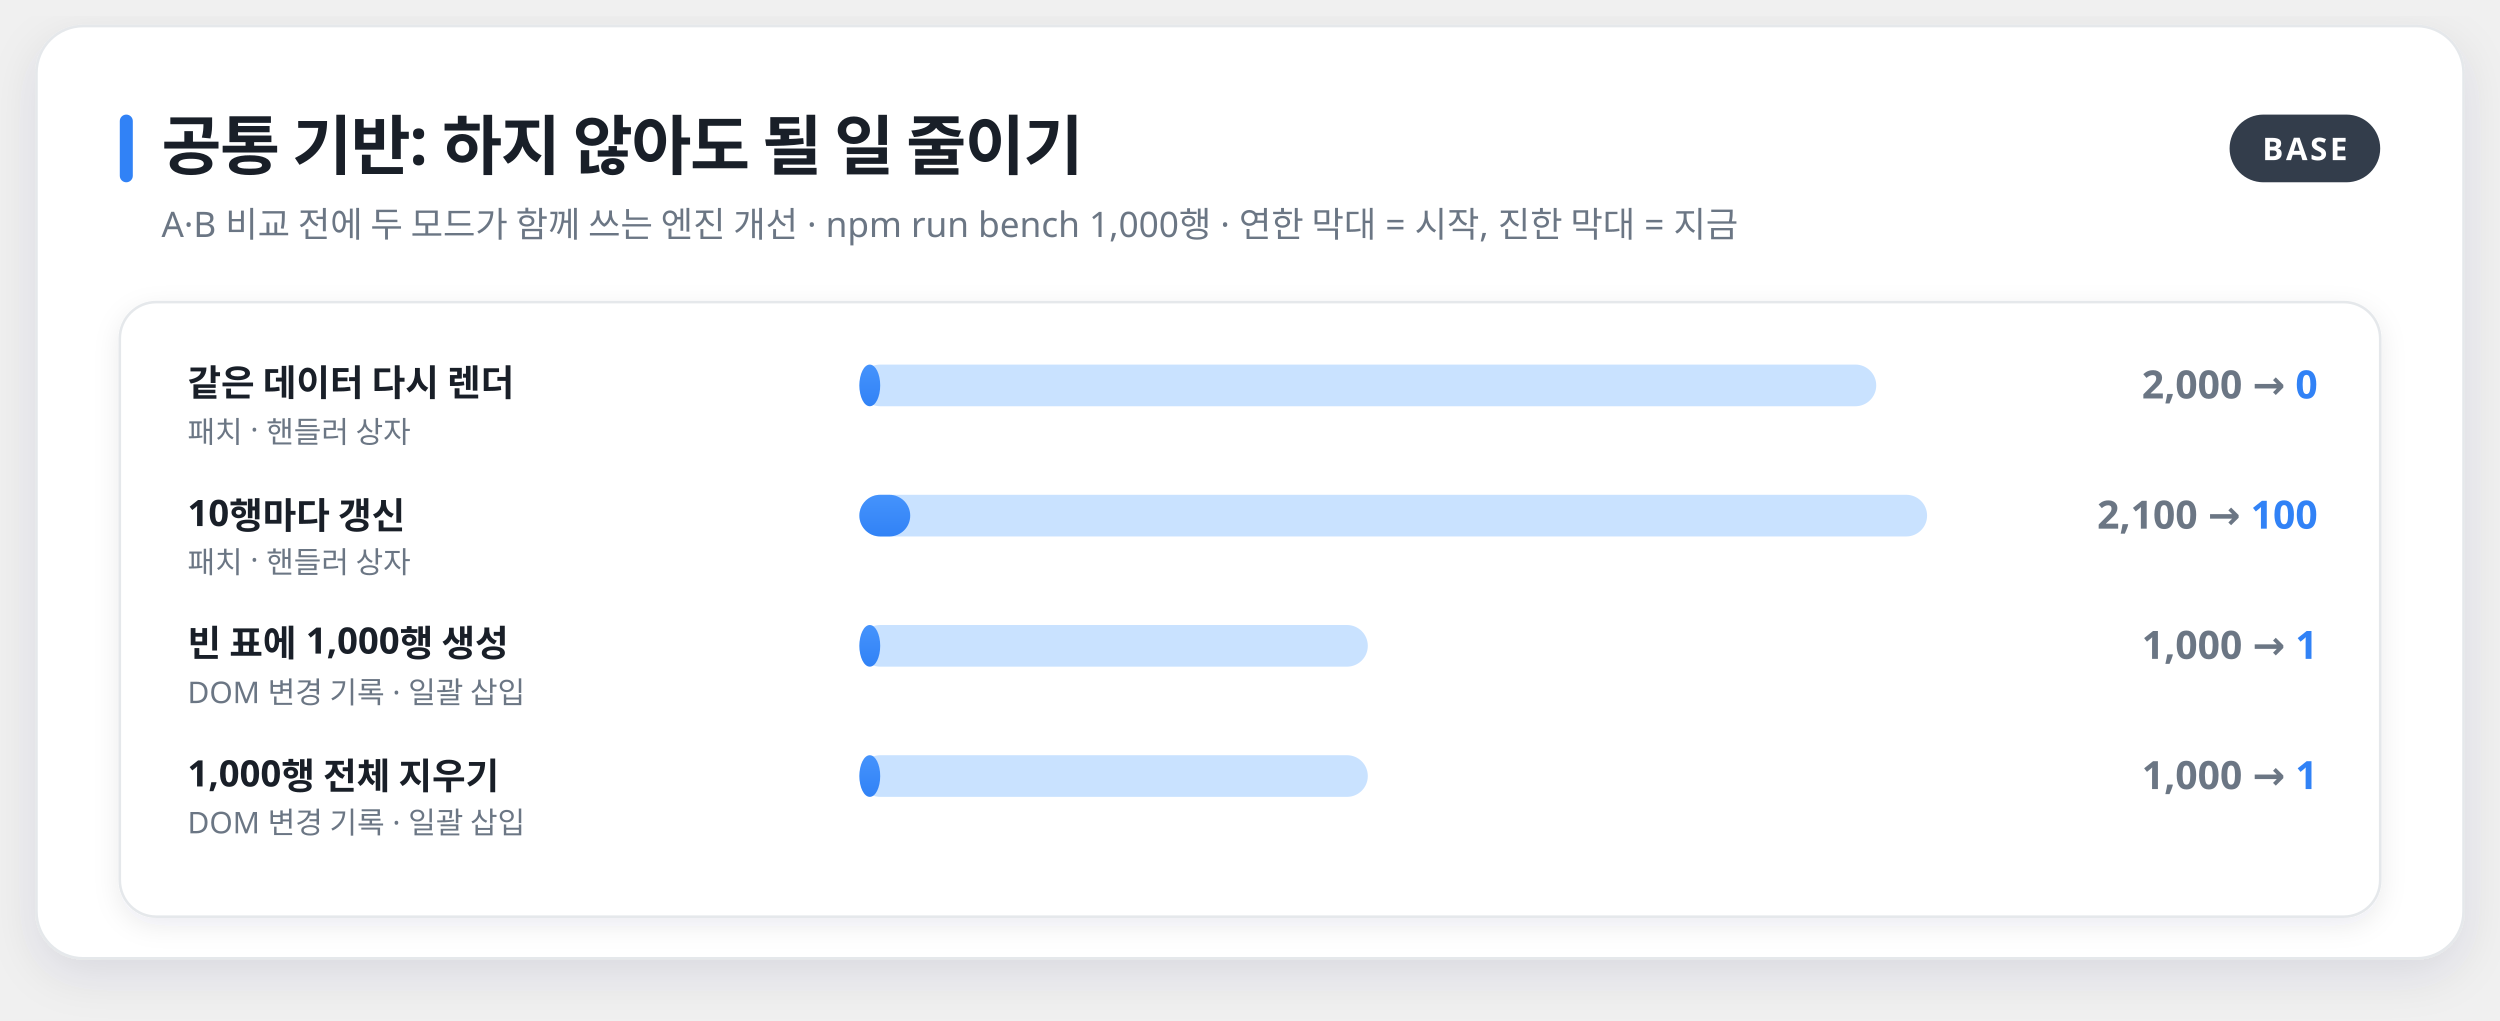
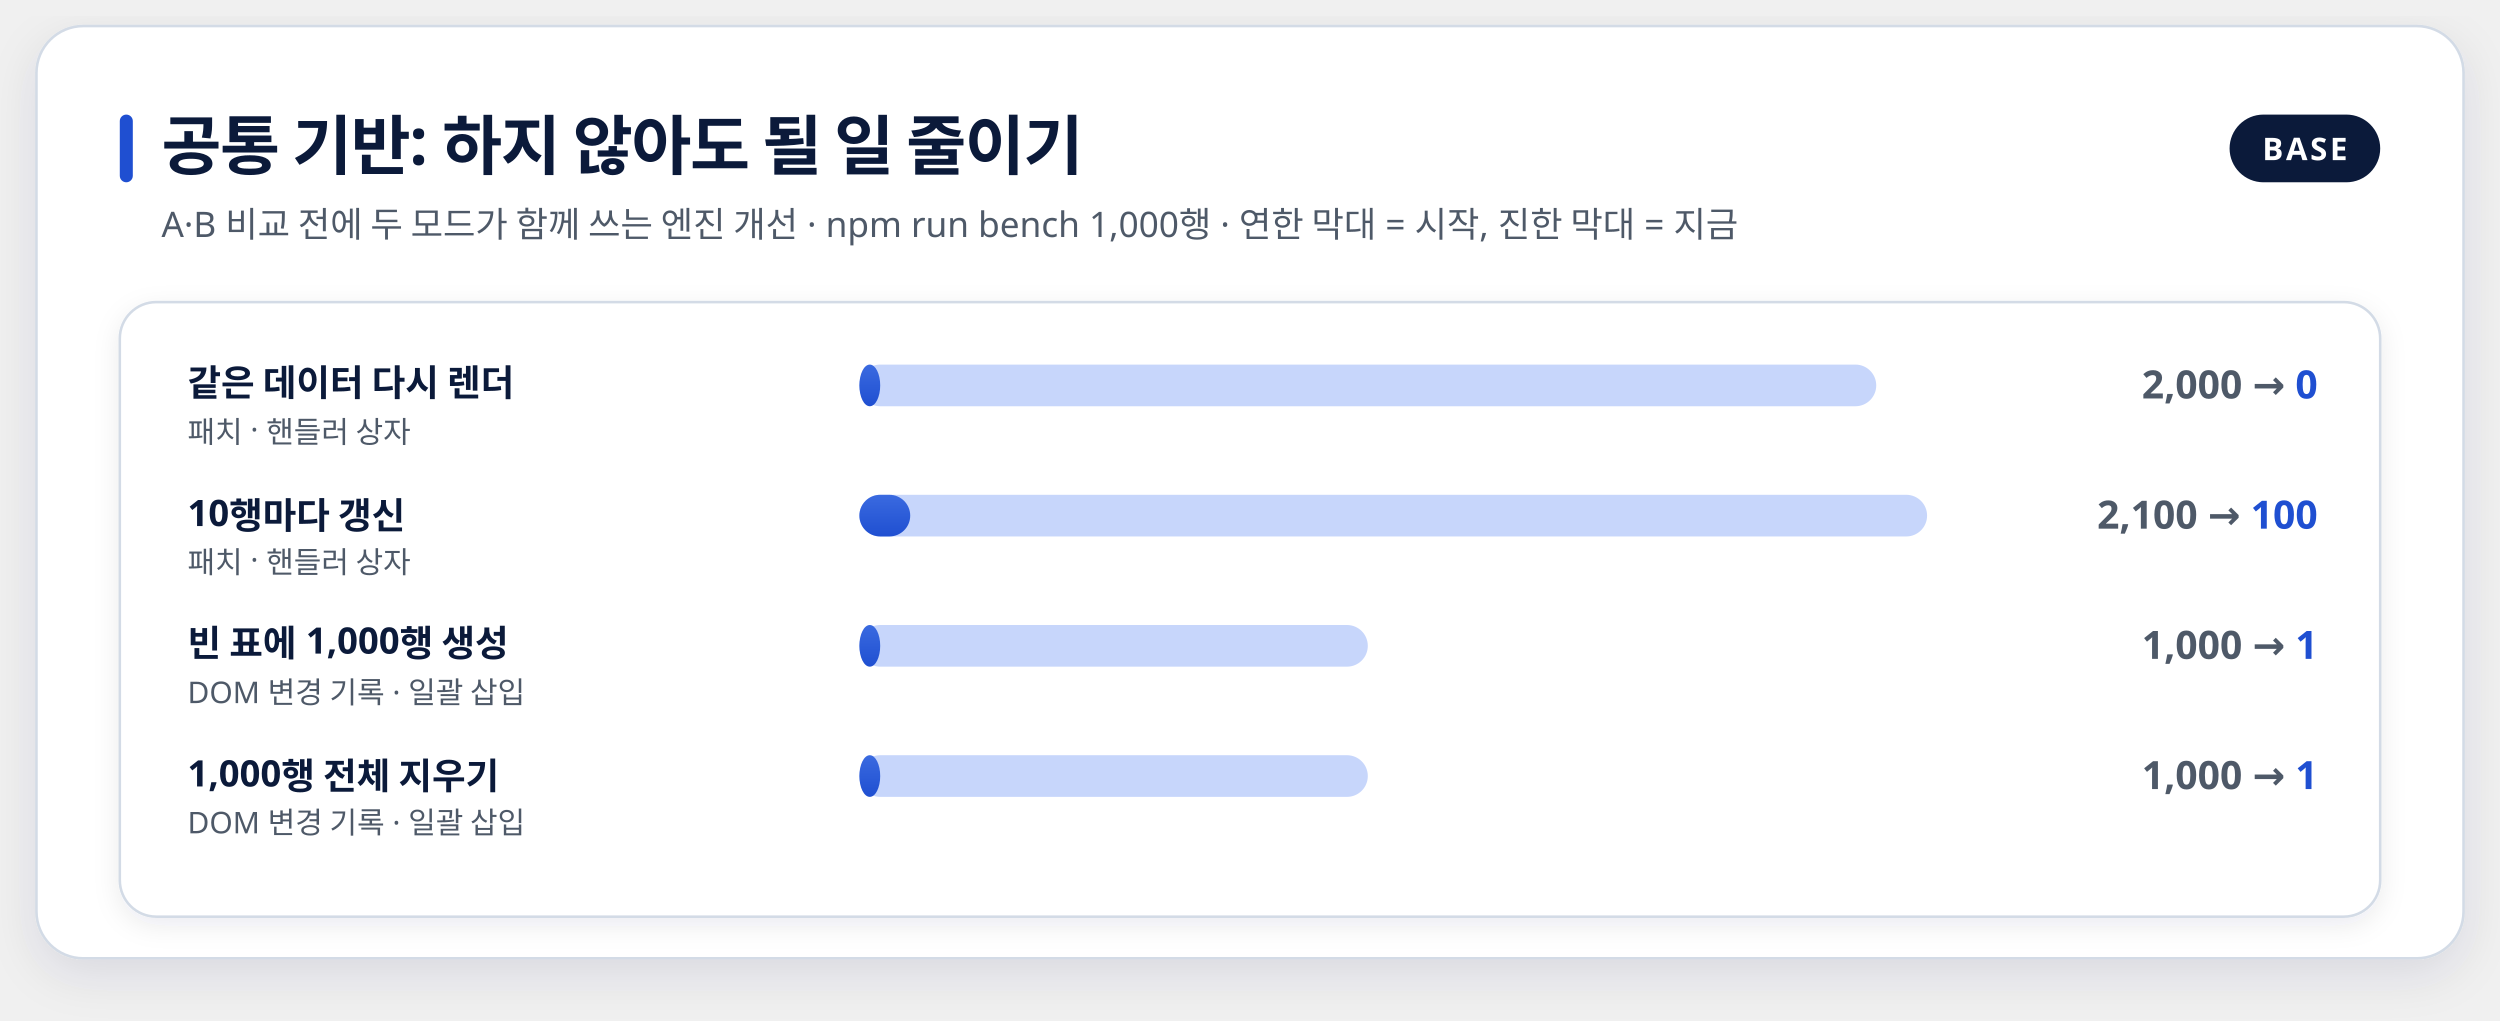
<svg xmlns="http://www.w3.org/2000/svg" width="960" height="392" viewBox="0 0 960 392" role="img" aria-label="공통 기반: 같은 데이터 다시 렌더 패치 2000에서 0, 10행 갱신 2100에서 100, 생성 DOM 변경 1000에서 1, 지우기 1000에서 1" font-family="Pretendard, 'Apple SD Gothic Neo', 'Malgun Gothic', 'Segoe UI', sans-serif">
  <defs>
    <filter id="sh" x="-10%" y="-10%" width="120%" height="130%">
      <feDropShadow dx="0" dy="6" stdDeviation="9" flood-color="#022047" flood-opacity="0.10" />
    </filter>
    <filter id="sh2" x="-10%" y="-10%" width="120%" height="140%">
      <feDropShadow dx="0" dy="3" stdDeviation="5" flood-color="#022047" flood-opacity="0.08" />
    </filter>
    <linearGradient id="gA" x1="0" y1="0" x2="0" y2="1">
-       <stop offset="0" stop-color="#3182f6" stop-opacity="0.55" />
-       <stop offset="1" stop-color="#3182f6" stop-opacity="0.04" />
+       <stop offset="0" stop-color="#1f4fd1" stop-opacity="0.55" />
+       <stop offset="1" stop-color="#1f4fd1" stop-opacity="0.04" />
    </linearGradient>
    <linearGradient id="gB" x1="0" y1="0" x2="0" y2="1">
-       <stop offset="0" stop-color="#90c2ff" stop-opacity="0.45" />
-       <stop offset="1" stop-color="#90c2ff" stop-opacity="0.05" />
+       <stop offset="0" stop-color="#8fb0f5" stop-opacity="0.45" />
+       <stop offset="1" stop-color="#8fb0f5" stop-opacity="0.05" />
    </linearGradient>
    <linearGradient id="gBar" x1="0" y1="0" x2="0" y2="1">
-       <stop offset="0" stop-color="#4593fc" />
-       <stop offset="1" stop-color="#3182f6" />
+       <stop offset="0" stop-color="#3a6ae0" />
+       <stop offset="1" stop-color="#1f4fd1" />
    </linearGradient>
    <linearGradient id="gNavy" x1="0" y1="0" x2="1" y2="1">
      <stop offset="0" stop-color="#4e5968" />
-       <stop offset="1" stop-color="#333d4b" />
+       <stop offset="1" stop-color="#0b1a3a" />
    </linearGradient>
  </defs>
-   <rect x="14" y="10" width="932" height="358" rx="18" fill="#ffffff" stroke="#e5e8eb" filter="url(#sh)" />
-   <rect x="46" y="44" width="5" height="26" rx="2.5" fill="#3182f6" />
-   <text x="62" y="65" font-size="25" font-weight="800" fill="#191f28" letter-spacing="-0.5">공통 기반: 하지 않아도 될 일 줄이기</text>
-   <text x="62" y="91" font-size="13.5" fill="#6b7684">A·B 비교 전에 두 모드가 함께 쓰는 엔진 개선 · npm run bench 1,000행 · 연한 막대 = 시작, 진한 막대 = 지금</text>
-   <rect x="856.16" y="44" width="57.84" height="26" rx="13" fill="#333d4b" />
+   <rect x="14" y="10" width="932" height="358" rx="18" fill="#ffffff" stroke="#d3dbe6" filter="url(#sh)" />
+   <rect x="46" y="44" width="5" height="26" rx="2.5" fill="#1f4fd1" />
+   <text x="62" y="65" font-size="25" font-weight="800" fill="#0b1a3a" letter-spacing="-0.5">공통 기반: 하지 않아도 될 일 줄이기</text>
+   <text x="62" y="91" font-size="13.5" fill="#4e5968">A·B 비교 전에 두 모드가 함께 쓰는 엔진 개선 · npm run bench 1,000행 · 연한 막대 = 시작, 진한 막대 = 지금</text>
+   <rect x="856.16" y="44" width="57.84" height="26" rx="13" fill="#0b1a3a" />
  <text x="885.08" y="61.5" font-size="12" font-weight="700" text-anchor="middle" fill="#ffffff" letter-spacing="1">BASE</text>
-   <rect x="46" y="116" width="868" height="236" rx="14" fill="#ffffff" stroke="#e5e8eb" filter="url(#sh2)" />
-   <text x="72" y="152" font-size="14" font-weight="800" fill="#191f28">같은 데이터 다시 렌더</text>
-   <text x="72" y="170" font-size="11.5" fill="#6b7684">패치 · 핸들러 상자</text>
-   <rect x="330" y="140" width="390.476" height="16" rx="8" fill="#c9e2ff" />
+   <rect x="46" y="116" width="868" height="236" rx="14" fill="#ffffff" stroke="#d3dbe6" filter="url(#sh2)" />
+   <text x="72" y="152" font-size="14" font-weight="800" fill="#0b1a3a">같은 데이터 다시 렌더</text>
+   <text x="72" y="170" font-size="11.5" fill="#4e5968">패치 · 핸들러 상자</text>
+   <rect x="330" y="140" width="390.476" height="16" rx="8" fill="#c7d6fb" />
  <rect x="330" y="140" width="8" height="16" rx="8" fill="url(#gBar)" />
-   <text x="890" y="153" font-size="15" font-weight="800" text-anchor="end" fill="#191f28">
-     <tspan fill="#6b7684" font-weight="600">2,000 →</tspan>
-     <tspan fill="#3182f6">0</tspan>
+   <text x="890" y="153" font-size="15" font-weight="800" text-anchor="end" fill="#0b1a3a">
+     <tspan fill="#4e5968" font-weight="600">2,000 →</tspan>
+     <tspan fill="#1f4fd1">0</tspan>
  </text>
-   <text x="72" y="202" font-size="14" font-weight="800" fill="#191f28">10행마다 갱신</text>
-   <text x="72" y="220" font-size="11.5" fill="#6b7684">패치 · 핸들러 상자</text>
-   <rect x="330" y="190" width="410" height="16" rx="8" fill="#c9e2ff" />
+   <text x="72" y="202" font-size="14" font-weight="800" fill="#0b1a3a">10행마다 갱신</text>
+   <text x="72" y="220" font-size="11.5" fill="#4e5968">패치 · 핸들러 상자</text>
+   <rect x="330" y="190" width="410" height="16" rx="8" fill="#c7d6fb" />
  <rect x="330" y="190" width="19.524" height="16" rx="8" fill="url(#gBar)" />
-   <text x="890" y="203" font-size="15" font-weight="800" text-anchor="end" fill="#191f28">
-     <tspan fill="#6b7684" font-weight="600">2,100 →</tspan>
-     <tspan fill="#3182f6">100</tspan>
+   <text x="890" y="203" font-size="15" font-weight="800" text-anchor="end" fill="#0b1a3a">
+     <tspan fill="#4e5968" font-weight="600">2,100 →</tspan>
+     <tspan fill="#1f4fd1">100</tspan>
  </text>
-   <text x="72" y="252" font-size="14" font-weight="800" fill="#191f28">빈 표에 1,000행 생성</text>
-   <text x="72" y="270" font-size="11.5" fill="#6b7684">DOM 변경 기록 · 일괄 삽입</text>
-   <rect x="330" y="240" width="195.238" height="16" rx="8" fill="#c9e2ff" />
+   <text x="72" y="252" font-size="14" font-weight="800" fill="#0b1a3a">빈 표에 1,000행 생성</text>
+   <text x="72" y="270" font-size="11.5" fill="#4e5968">DOM 변경 기록 · 일괄 삽입</text>
+   <rect x="330" y="240" width="195.238" height="16" rx="8" fill="#c7d6fb" />
  <rect x="330" y="240" width="8" height="16" rx="8" fill="url(#gBar)" />
-   <text x="890" y="253" font-size="15" font-weight="800" text-anchor="end" fill="#191f28">
-     <tspan fill="#6b7684" font-weight="600">1,000 →</tspan>
-     <tspan fill="#3182f6">1</tspan>
+   <text x="890" y="253" font-size="15" font-weight="800" text-anchor="end" fill="#0b1a3a">
+     <tspan fill="#4e5968" font-weight="600">1,000 →</tspan>
+     <tspan fill="#1f4fd1">1</tspan>
  </text>
-   <text x="72" y="302" font-size="14" font-weight="800" fill="#191f28">1,000행 전체 지우기</text>
-   <text x="72" y="320" font-size="11.5" fill="#6b7684">DOM 변경 기록 · 일괄 삽입</text>
-   <rect x="330" y="290" width="195.238" height="16" rx="8" fill="#c9e2ff" />
+   <text x="72" y="302" font-size="14" font-weight="800" fill="#0b1a3a">1,000행 전체 지우기</text>
+   <text x="72" y="320" font-size="11.5" fill="#4e5968">DOM 변경 기록 · 일괄 삽입</text>
+   <rect x="330" y="290" width="195.238" height="16" rx="8" fill="#c7d6fb" />
  <rect x="330" y="290" width="8" height="16" rx="8" fill="url(#gBar)" />
-   <text x="890" y="303" font-size="15" font-weight="800" text-anchor="end" fill="#191f28">
-     <tspan fill="#6b7684" font-weight="600">1,000 →</tspan>
-     <tspan fill="#3182f6">1</tspan>
+   <text x="890" y="303" font-size="15" font-weight="800" text-anchor="end" fill="#0b1a3a">
+     <tspan fill="#4e5968" font-weight="600">1,000 →</tspan>
+     <tspan fill="#1f4fd1">1</tspan>
  </text>
</svg>
